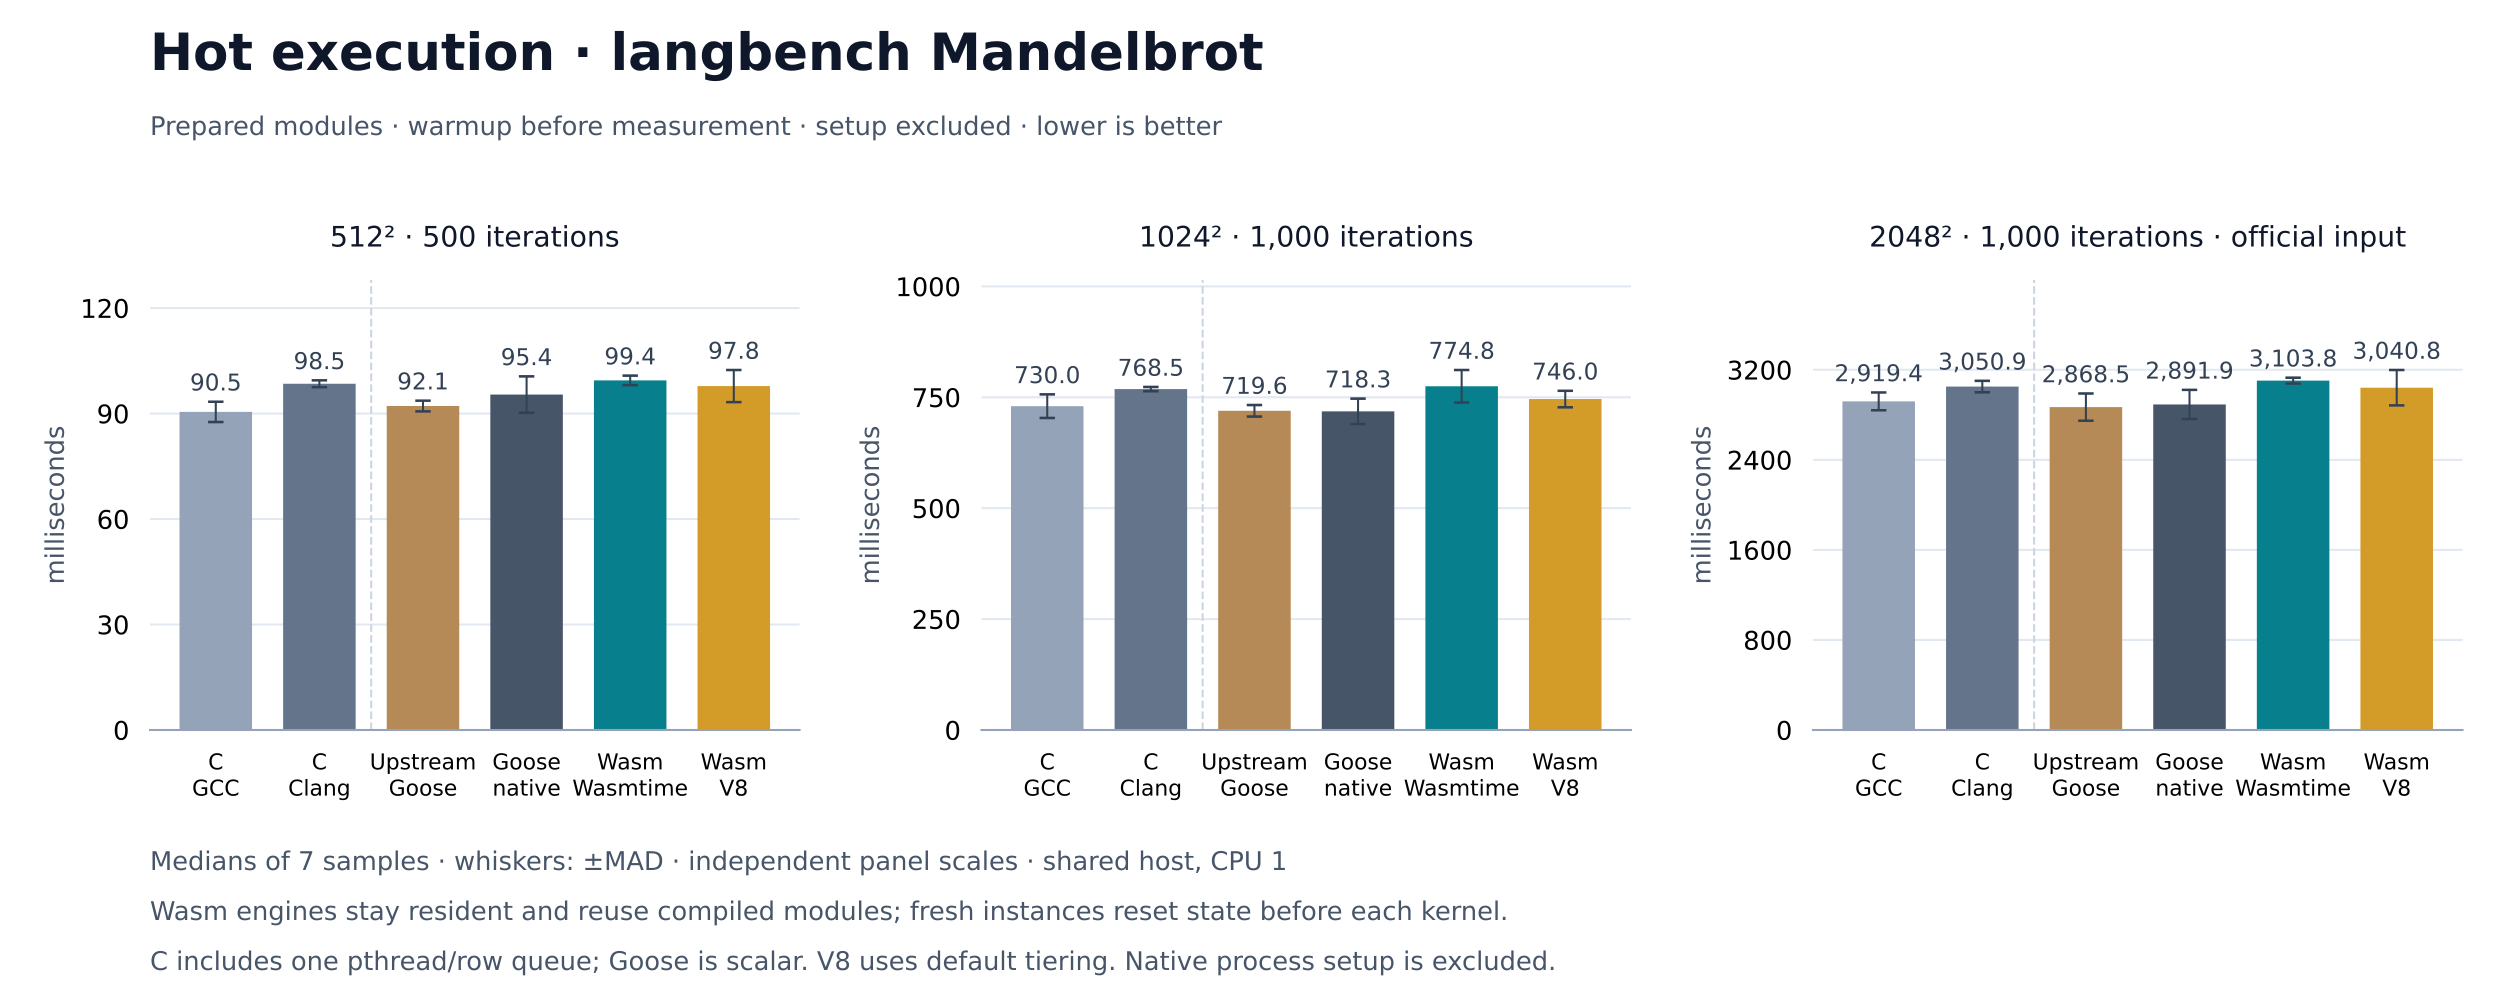
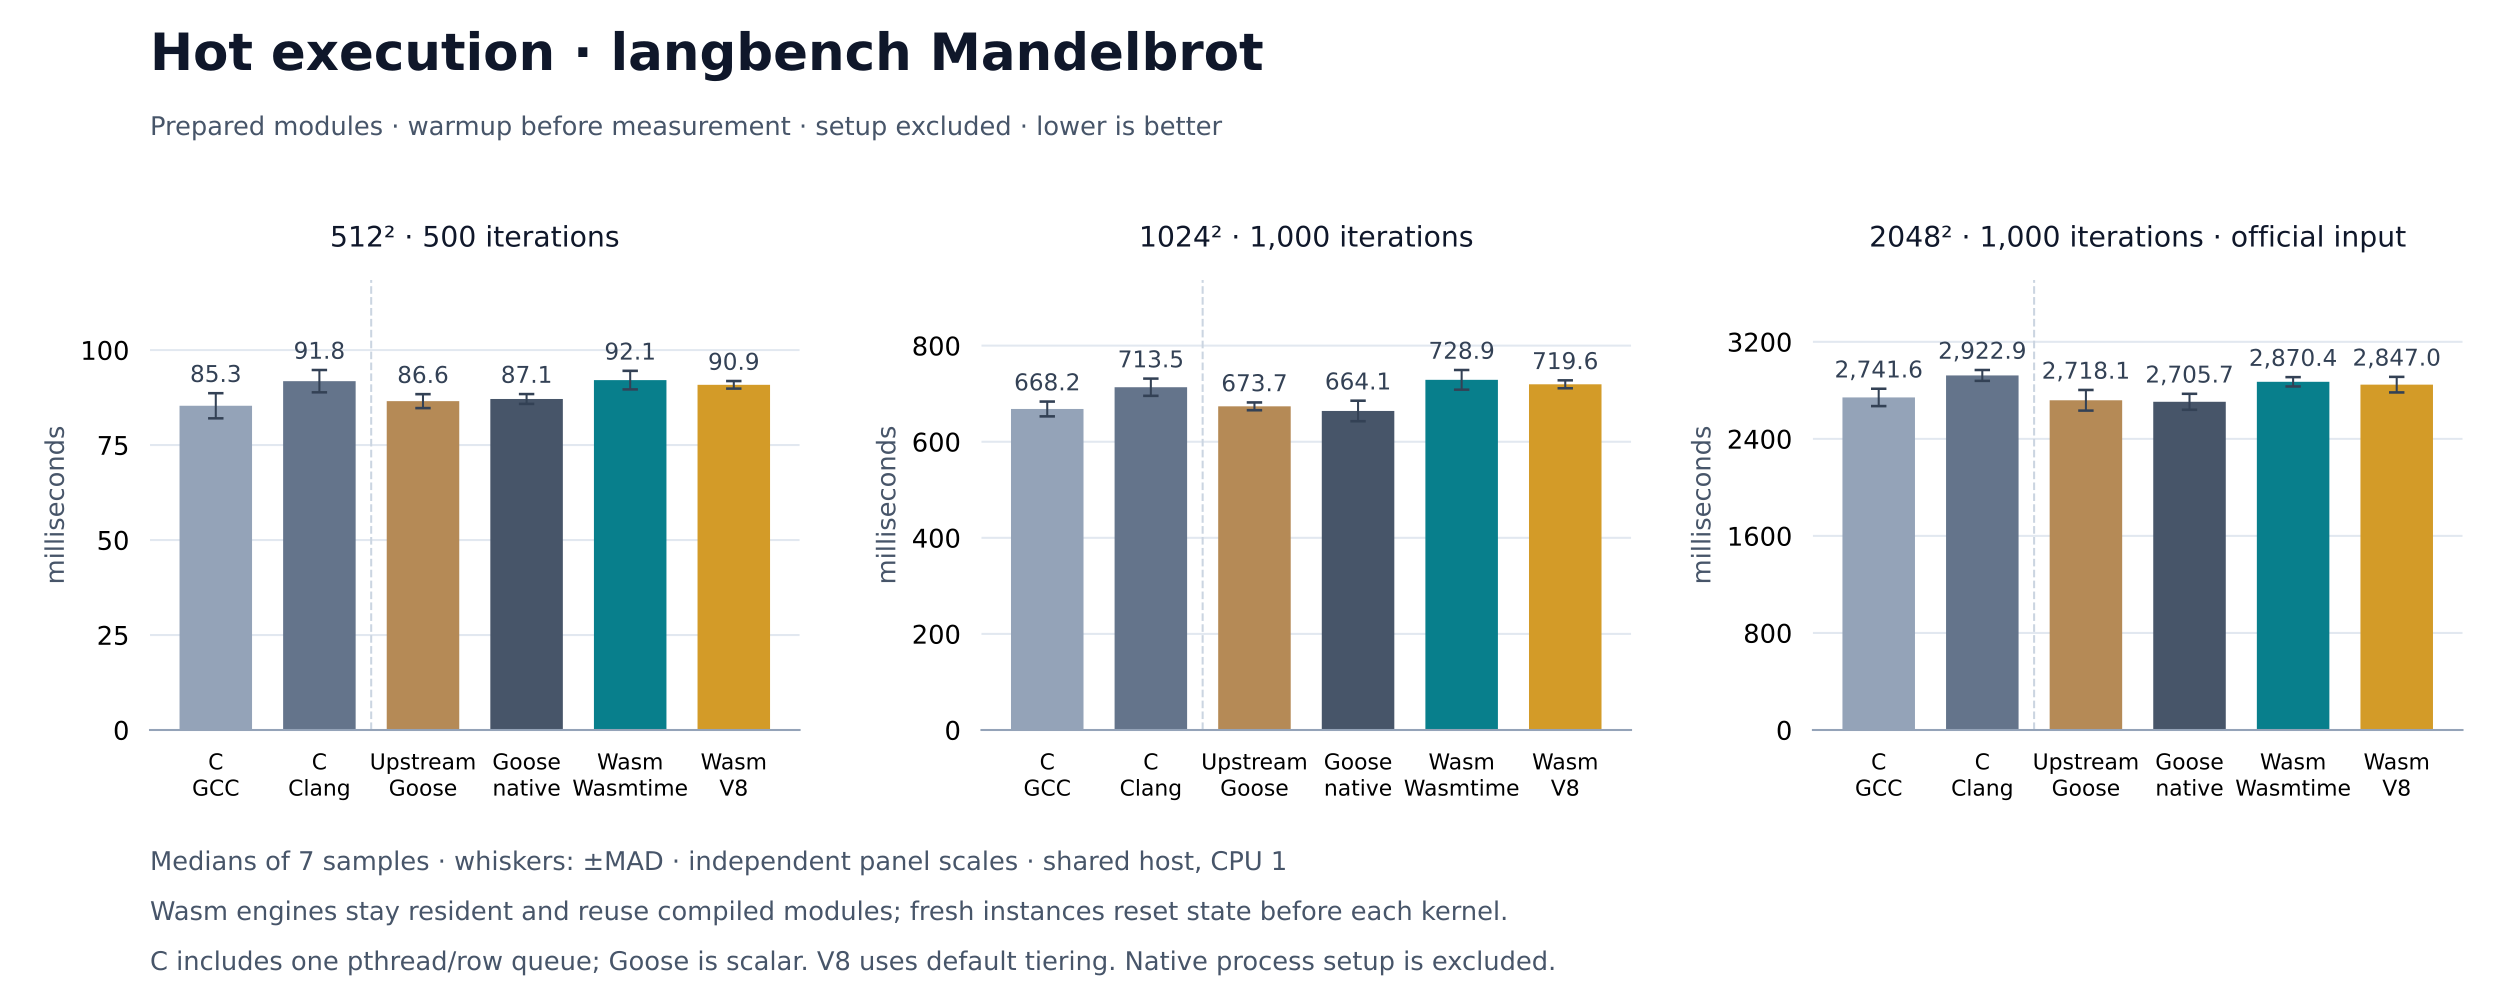
<svg xmlns="http://www.w3.org/2000/svg" xmlns:xlink="http://www.w3.org/1999/xlink" width="972pt" height="388.8pt" viewBox="0 0 972 388.8" version="1.1">
  <defs>
    <style type="text/css">*{stroke-linejoin: round; stroke-linecap: butt}</style>
  </defs>
  <g id="figure_1">
    <g id="patch_1">
      <path d="M 0 388.8 L 972 388.8 L 972 0 L 0 0 z " style="fill: #ffffff" />
    </g>
    <g id="axes_1">
      <g id="patch_2">
        <path d="M 58.32 283.824 L 310.876 283.824 L 310.876 108.864 L 58.32 108.864 z " style="fill: #ffffff" />
      </g>
      <g id="matplotlib.axis_1">
        <g id="xtick_1">
          <g id="line2d_1" />
          <g id="text_1">
            <text style="font-size: 8.5px; font-family: 'DejaVu Sans'" transform="translate(80.93016 299.1328)">C</text>
            <text style="font-size: 8.5px; font-family: 'DejaVu Sans'" transform="translate(74.66938 309.3345)">GCC</text>
          </g>
        </g>
        <g id="xtick_2">
          <g id="line2d_2" />
          <g id="text_2">
            <text style="font-size: 8.5px; font-family: 'DejaVu Sans'" transform="translate(121.2103 299.1328)">C</text>
            <text style="font-size: 8.5px; font-family: 'DejaVu Sans'" transform="translate(112.0336 309.3352)">Clang</text>
          </g>
        </g>
        <g id="xtick_3">
          <g id="line2d_3" />
          <g id="text_3">
            <text style="font-size: 8.5px; font-family: 'DejaVu Sans'" transform="translate(143.7566 299.1328)">Upstream</text>
            <text style="font-size: 8.5px; font-family: 'DejaVu Sans'" transform="translate(151.135 309.3345)">Goose</text>
          </g>
        </g>
        <g id="xtick_4">
          <g id="line2d_4" />
          <g id="text_4">
            <text style="font-size: 8.5px; font-family: 'DejaVu Sans'" transform="translate(191.4151 299.1328)">Goose</text>
            <text style="font-size: 8.5px; font-family: 'DejaVu Sans'" transform="translate(191.4629 309.3352)">native</text>
          </g>
        </g>
        <g id="xtick_5">
          <g id="line2d_5" />
          <g id="text_5">
            <text style="font-size: 8.5px; font-family: 'DejaVu Sans'" transform="translate(232.1294 299.1328)">Wasm</text>
            <text style="font-size: 8.5px; font-family: 'DejaVu Sans'" transform="translate(222.5278 309.3352)">Wasmtime</text>
          </g>
        </g>
        <g id="xtick_6">
          <g id="line2d_6" />
          <g id="text_6">
            <text style="font-size: 8.5px; font-family: 'DejaVu Sans'" transform="translate(272.4095 299.1328)">Wasm</text>
            <text style="font-size: 8.5px; font-family: 'DejaVu Sans'" transform="translate(279.687 309.3345)">V8</text>
          </g>
        </g>
      </g>
      <g id="matplotlib.axis_2">
        <g id="ytick_1">
          <g id="line2d_7">
            <path d="M 58.32 283.824 L 310.876 283.824 " clip-path="url(#p1867e7d874)" style="fill: none; stroke: #e2e8f0; stroke-width: 0.8; stroke-linecap: square" />
          </g>
          <g id="line2d_8" />
          <g id="text_7">
            <text style="font-size: 10px; font-family: 'DejaVu Sans'; text-anchor: end" x="50.32" y="287.623" transform="rotate(-0 50.32 287.6228)">0</text>
          </g>
        </g>
        <g id="ytick_2">
          <g id="line2d_9">
-             <path d="M 58.32 242.814 L 310.876 242.814 " clip-path="url(#p1867e7d874)" style="fill: none; stroke: #e2e8f0; stroke-width: 0.8; stroke-linecap: square" />
+             <path d="M 58.32 246.895 L 310.876 246.895 " clip-path="url(#p1867e7d874)" style="fill: none; stroke: #e2e8f0; stroke-width: 0.8; stroke-linecap: square" />
          </g>
          <g id="line2d_10" />
          <g id="text_8">
-             <text style="font-size: 10px; font-family: 'DejaVu Sans'; text-anchor: end" x="50.32" y="246.612" transform="rotate(-0 50.32 246.6124)">30</text>
+             <text style="font-size: 10px; font-family: 'DejaVu Sans'; text-anchor: end" x="50.32" y="250.693" transform="rotate(-0 50.32 250.6935)">25</text>
          </g>
        </g>
        <g id="ytick_3">
          <g id="line2d_11">
-             <path d="M 58.32 201.803 L 310.876 201.803 " clip-path="url(#p1867e7d874)" style="fill: none; stroke: #e2e8f0; stroke-width: 0.8; stroke-linecap: square" />
+             <path d="M 58.32 209.965 L 310.876 209.965 " clip-path="url(#p1867e7d874)" style="fill: none; stroke: #e2e8f0; stroke-width: 0.8; stroke-linecap: square" />
          </g>
          <g id="line2d_12" />
          <g id="text_9">
-             <text style="font-size: 10px; font-family: 'DejaVu Sans'; text-anchor: end" x="50.32" y="205.602" transform="rotate(-0 50.32 205.6019)">60</text>
+             <text style="font-size: 10px; font-family: 'DejaVu Sans'; text-anchor: end" x="50.32" y="213.764" transform="rotate(-0 50.32 213.7641)">50</text>
          </g>
        </g>
        <g id="ytick_4">
          <g id="line2d_13">
-             <path d="M 58.32 160.793 L 310.876 160.793 " clip-path="url(#p1867e7d874)" style="fill: none; stroke: #e2e8f0; stroke-width: 0.8; stroke-linecap: square" />
+             <path d="M 58.32 173.036 L 310.876 173.036 " clip-path="url(#p1867e7d874)" style="fill: none; stroke: #e2e8f0; stroke-width: 0.8; stroke-linecap: square" />
          </g>
          <g id="line2d_14" />
          <g id="text_10">
-             <text style="font-size: 10px; font-family: 'DejaVu Sans'; text-anchor: end" x="50.32" y="164.591" transform="rotate(-0 50.32 164.5915)">90</text>
+             <text style="font-size: 10px; font-family: 'DejaVu Sans'; text-anchor: end" x="50.32" y="176.835" transform="rotate(-0 50.32 176.8347)">75</text>
          </g>
        </g>
        <g id="ytick_5">
          <g id="line2d_15">
-             <path d="M 58.32 119.782 L 310.876 119.782 " clip-path="url(#p1867e7d874)" style="fill: none; stroke: #e2e8f0; stroke-width: 0.8; stroke-linecap: square" />
+             <path d="M 58.32 136.107 L 310.876 136.107 " clip-path="url(#p1867e7d874)" style="fill: none; stroke: #e2e8f0; stroke-width: 0.8; stroke-linecap: square" />
          </g>
          <g id="line2d_16" />
          <g id="text_11">
-             <text style="font-size: 10px; font-family: 'DejaVu Sans'; text-anchor: end" x="50.32" y="123.581" transform="rotate(-0 50.32 123.581)">120</text>
+             <text style="font-size: 10px; font-family: 'DejaVu Sans'; text-anchor: end" x="50.32" y="139.905" transform="rotate(-0 50.32 139.9054)">100</text>
          </g>
        </g>
        <g id="text_12">
          <text style="font-size: 10px; font-family: 'DejaVu Sans'; text-anchor: middle; fill: #475569" x="24.83" y="196.344" transform="rotate(-90 24.83016 196.344)">milliseconds</text>
        </g>
      </g>
      <g id="patch_3">
-         <path d="M 69.8 283.824 L 97.996 283.824 L 97.996 160.135 L 69.8 160.135 z " clip-path="url(#p1867e7d874)" style="fill: #94a3b8" />
+         <path d="M 69.8 283.824 L 97.996 283.824 L 97.996 157.76 L 69.8 157.76 z " clip-path="url(#p1867e7d874)" style="fill: #94a3b8" />
      </g>
      <g id="patch_4">
-         <path d="M 110.08 283.824 L 138.276 283.824 L 138.276 149.204 L 110.08 149.204 z " clip-path="url(#p1867e7d874)" style="fill: #64748b" />
+         <path d="M 110.08 283.824 L 138.276 283.824 L 138.276 148.198 L 110.08 148.198 z " clip-path="url(#p1867e7d874)" style="fill: #64748b" />
      </g>
      <g id="patch_5">
-         <path d="M 150.36 283.824 L 178.556 283.824 L 178.556 157.856 L 150.36 157.856 z " clip-path="url(#p1867e7d874)" style="fill: #b58a56" />
+         <path d="M 150.36 283.824 L 178.556 283.824 L 178.556 155.963 L 150.36 155.963 z " clip-path="url(#p1867e7d874)" style="fill: #b58a56" />
      </g>
      <g id="patch_6">
-         <path d="M 190.64 283.824 L 218.836 283.824 L 218.836 153.406 L 190.64 153.406 z " clip-path="url(#p1867e7d874)" style="fill: #475569" />
+         <path d="M 190.64 283.824 L 218.836 283.824 L 218.836 155.123 L 190.64 155.123 z " clip-path="url(#p1867e7d874)" style="fill: #475569" />
      </g>
      <g id="patch_7">
-         <path d="M 230.92 283.824 L 259.116 283.824 L 259.116 147.897 L 230.92 147.897 z " clip-path="url(#p1867e7d874)" style="fill: #087f8c" />
+         <path d="M 230.92 283.824 L 259.116 283.824 L 259.116 147.79 L 230.92 147.79 z " clip-path="url(#p1867e7d874)" style="fill: #087f8c" />
      </g>
      <g id="patch_8">
-         <path d="M 271.2 283.824 L 299.396 283.824 L 299.396 150.102 L 271.2 150.102 z " clip-path="url(#p1867e7d874)" style="fill: #d39b28" />
+         <path d="M 271.2 283.824 L 299.396 283.824 L 299.396 149.619 L 271.2 149.619 z " clip-path="url(#p1867e7d874)" style="fill: #d39b28" />
      </g>
      <g id="LineCollection_1">
-         <path d="M 83.898 164.079 L 83.898 156.191 " clip-path="url(#p1867e7d874)" style="fill: none; stroke: #334155; stroke-width: 0.8" />
-         <path d="M 124.178 150.538 L 124.178 147.871 " clip-path="url(#p1867e7d874)" style="fill: none; stroke: #334155; stroke-width: 0.8" />
-         <path d="M 164.458 159.933 L 164.458 155.779 " clip-path="url(#p1867e7d874)" style="fill: none; stroke: #334155; stroke-width: 0.8" />
-         <path d="M 204.738 160.483 L 204.738 146.329 " clip-path="url(#p1867e7d874)" style="fill: none; stroke: #334155; stroke-width: 0.8" />
-         <path d="M 245.018 149.742 L 245.018 146.052 " clip-path="url(#p1867e7d874)" style="fill: none; stroke: #334155; stroke-width: 0.8" />
-         <path d="M 285.298 156.347 L 285.298 143.856 " clip-path="url(#p1867e7d874)" style="fill: none; stroke: #334155; stroke-width: 0.8" />
+         <path d="M 83.898 162.648 L 83.898 152.872 " clip-path="url(#p1867e7d874)" style="fill: none; stroke: #334155; stroke-width: 0.8" />
+         <path d="M 124.178 152.539 L 124.178 143.856 " clip-path="url(#p1867e7d874)" style="fill: none; stroke: #334155; stroke-width: 0.8" />
+         <path d="M 164.458 158.67 L 164.458 153.255 " clip-path="url(#p1867e7d874)" style="fill: none; stroke: #334155; stroke-width: 0.8" />
+         <path d="M 204.738 157.034 L 204.738 153.211 " clip-path="url(#p1867e7d874)" style="fill: none; stroke: #334155; stroke-width: 0.8" />
+         <path d="M 245.018 151.396 L 245.018 144.184 " clip-path="url(#p1867e7d874)" style="fill: none; stroke: #334155; stroke-width: 0.8" />
+         <path d="M 285.298 151.088 L 285.298 148.15 " clip-path="url(#p1867e7d874)" style="fill: none; stroke: #334155; stroke-width: 0.8" />
      </g>
      <g id="line2d_17">
        <defs>
          <path id="m312f0f70a7" d="M 3 0 L -3 -0 " style="stroke: #334155" />
        </defs>
        <g clip-path="url(#p1867e7d874)">
-           <use xlink:href="#m312f0f70a7" x="83.898" y="164.079" style="fill: #1f77b4; stroke: #334155" />
-           <use xlink:href="#m312f0f70a7" x="124.178" y="150.538" style="fill: #1f77b4; stroke: #334155" />
-           <use xlink:href="#m312f0f70a7" x="164.458" y="159.933" style="fill: #1f77b4; stroke: #334155" />
-           <use xlink:href="#m312f0f70a7" x="204.738" y="160.483" style="fill: #1f77b4; stroke: #334155" />
-           <use xlink:href="#m312f0f70a7" x="245.018" y="149.742" style="fill: #1f77b4; stroke: #334155" />
-           <use xlink:href="#m312f0f70a7" x="285.298" y="156.347" style="fill: #1f77b4; stroke: #334155" />
+           <use xlink:href="#m312f0f70a7" x="83.898" y="162.648" style="fill: #1f77b4; stroke: #334155" />
+           <use xlink:href="#m312f0f70a7" x="124.178" y="152.539" style="fill: #1f77b4; stroke: #334155" />
+           <use xlink:href="#m312f0f70a7" x="164.458" y="158.67" style="fill: #1f77b4; stroke: #334155" />
+           <use xlink:href="#m312f0f70a7" x="204.738" y="157.034" style="fill: #1f77b4; stroke: #334155" />
+           <use xlink:href="#m312f0f70a7" x="245.018" y="151.396" style="fill: #1f77b4; stroke: #334155" />
+           <use xlink:href="#m312f0f70a7" x="285.298" y="151.088" style="fill: #1f77b4; stroke: #334155" />
        </g>
      </g>
      <g id="line2d_18">
        <g clip-path="url(#p1867e7d874)">
-           <use xlink:href="#m312f0f70a7" x="83.898" y="156.191" style="fill: #1f77b4; stroke: #334155" />
-           <use xlink:href="#m312f0f70a7" x="124.178" y="147.871" style="fill: #1f77b4; stroke: #334155" />
-           <use xlink:href="#m312f0f70a7" x="164.458" y="155.779" style="fill: #1f77b4; stroke: #334155" />
-           <use xlink:href="#m312f0f70a7" x="204.738" y="146.329" style="fill: #1f77b4; stroke: #334155" />
-           <use xlink:href="#m312f0f70a7" x="245.018" y="146.052" style="fill: #1f77b4; stroke: #334155" />
-           <use xlink:href="#m312f0f70a7" x="285.298" y="143.856" style="fill: #1f77b4; stroke: #334155" />
+           <use xlink:href="#m312f0f70a7" x="83.898" y="152.872" style="fill: #1f77b4; stroke: #334155" />
+           <use xlink:href="#m312f0f70a7" x="124.178" y="143.856" style="fill: #1f77b4; stroke: #334155" />
+           <use xlink:href="#m312f0f70a7" x="164.458" y="153.255" style="fill: #1f77b4; stroke: #334155" />
+           <use xlink:href="#m312f0f70a7" x="204.738" y="153.211" style="fill: #1f77b4; stroke: #334155" />
+           <use xlink:href="#m312f0f70a7" x="245.018" y="144.184" style="fill: #1f77b4; stroke: #334155" />
+           <use xlink:href="#m312f0f70a7" x="285.298" y="148.15" style="fill: #1f77b4; stroke: #334155" />
        </g>
      </g>
      <g id="line2d_19">
        <path d="M 144.318 283.824 L 144.318 108.864 " clip-path="url(#p1867e7d874)" style="fill: none; stroke-dasharray: 2.96,1.28; stroke-dashoffset: 0; stroke: #cbd5e1; stroke-width: 0.8" />
      </g>
      <g id="patch_9">
        <path d="M 58.32 283.824 L 310.876 283.824 " style="fill: none; stroke: #94a3b8; stroke-width: 0.8; stroke-linejoin: miter; stroke-linecap: square" />
      </g>
      <g id="text_13">
-         <text style="font-size: 9px; font-family: 'DejaVu Sans'; text-anchor: middle; fill: #334155" x="83.898" y="151.817" transform="rotate(-0 83.89786 151.8173)">90.5</text>
+         <text style="font-size: 9px; font-family: 'DejaVu Sans'; text-anchor: middle; fill: #334155" x="83.898" y="148.498" transform="rotate(-0 83.89786 148.4976)">85.3</text>
      </g>
      <g id="text_14">
-         <text style="font-size: 9px; font-family: 'DejaVu Sans'; text-anchor: middle; fill: #334155" x="124.178" y="143.497" transform="rotate(-0 124.178 143.497)">98.5</text>
+         <text style="font-size: 9px; font-family: 'DejaVu Sans'; text-anchor: middle; fill: #334155" x="124.178" y="139.482" transform="rotate(-0 124.178 139.482)">91.8</text>
      </g>
      <g id="text_15">
-         <text style="font-size: 9px; font-family: 'DejaVu Sans'; text-anchor: middle; fill: #334155" x="164.458" y="151.405" transform="rotate(-0 164.458 151.4046)">92.1</text>
+         <text style="font-size: 9px; font-family: 'DejaVu Sans'; text-anchor: middle; fill: #334155" x="164.458" y="148.881" transform="rotate(-0 164.458 148.881)">86.6</text>
      </g>
      <g id="text_16">
-         <text style="font-size: 9px; font-family: 'DejaVu Sans'; text-anchor: middle; fill: #334155" x="204.738" y="141.956" transform="rotate(-0 204.7381 141.9555)">95.4</text>
+         <text style="font-size: 9px; font-family: 'DejaVu Sans'; text-anchor: middle; fill: #334155" x="204.738" y="148.837" transform="rotate(-0 204.7381 148.8367)">87.1</text>
      </g>
      <g id="text_17">
-         <text style="font-size: 9px; font-family: 'DejaVu Sans'; text-anchor: middle; fill: #334155" x="245.018" y="141.678" transform="rotate(-0 245.0182 141.678)">99.4</text>
+         <text style="font-size: 9px; font-family: 'DejaVu Sans'; text-anchor: middle; fill: #334155" x="245.018" y="139.81" transform="rotate(-0 245.0182 139.8097)">92.1</text>
      </g>
      <g id="text_18">
-         <text style="font-size: 9px; font-family: 'DejaVu Sans'; text-anchor: middle; fill: #334155" x="285.298" y="139.482" transform="rotate(-0 285.2983 139.482)">97.8</text>
+         <text style="font-size: 9px; font-family: 'DejaVu Sans'; text-anchor: middle; fill: #334155" x="285.298" y="143.776" transform="rotate(-0 285.2983 143.7758)">90.9</text>
      </g>
      <g id="text_19">
        <text style="font-size: 11px; font-family: 'DejaVu Sans'; text-anchor: middle; fill: #0f172a" x="184.598" y="95.864" transform="rotate(-0 184.5981 95.864)">512² · 500 iterations</text>
      </g>
    </g>
    <g id="axes_2">
      <g id="patch_10">
        <path d="M 381.592 283.824 L 634.148 283.824 L 634.148 108.864 L 381.592 108.864 z " style="fill: #ffffff" />
      </g>
      <g id="matplotlib.axis_3">
        <g id="xtick_7">
          <g id="line2d_20" />
          <g id="text_20">
            <text style="font-size: 8.5px; font-family: 'DejaVu Sans'" transform="translate(404.2021 299.1328)">C</text>
            <text style="font-size: 8.5px; font-family: 'DejaVu Sans'" transform="translate(397.9413 309.3345)">GCC</text>
          </g>
        </g>
        <g id="xtick_8">
          <g id="line2d_21" />
          <g id="text_21">
            <text style="font-size: 8.5px; font-family: 'DejaVu Sans'" transform="translate(444.4822 299.1328)">C</text>
            <text style="font-size: 8.5px; font-family: 'DejaVu Sans'" transform="translate(435.3055 309.3352)">Clang</text>
          </g>
        </g>
        <g id="xtick_9">
          <g id="line2d_22" />
          <g id="text_22">
            <text style="font-size: 8.5px; font-family: 'DejaVu Sans'" transform="translate(467.0285 299.1328)">Upstream</text>
            <text style="font-size: 8.5px; font-family: 'DejaVu Sans'" transform="translate(474.4069 309.3345)">Goose</text>
          </g>
        </g>
        <g id="xtick_10">
          <g id="line2d_23" />
          <g id="text_23">
            <text style="font-size: 8.5px; font-family: 'DejaVu Sans'" transform="translate(514.687 299.1328)">Goose</text>
            <text style="font-size: 8.5px; font-family: 'DejaVu Sans'" transform="translate(514.7348 309.3352)">native</text>
          </g>
        </g>
        <g id="xtick_11">
          <g id="line2d_24" />
          <g id="text_24">
            <text style="font-size: 8.5px; font-family: 'DejaVu Sans'" transform="translate(555.4013 299.1328)">Wasm</text>
            <text style="font-size: 8.5px; font-family: 'DejaVu Sans'" transform="translate(545.7997 309.3352)">Wasmtime</text>
          </g>
        </g>
        <g id="xtick_12">
          <g id="line2d_25" />
          <g id="text_25">
            <text style="font-size: 8.5px; font-family: 'DejaVu Sans'" transform="translate(595.6814 299.1328)">Wasm</text>
            <text style="font-size: 8.5px; font-family: 'DejaVu Sans'" transform="translate(602.9589 309.3345)">V8</text>
          </g>
        </g>
      </g>
      <g id="matplotlib.axis_4">
        <g id="ytick_6">
          <g id="line2d_26">
            <path d="M 381.592 283.824 L 634.148 283.824 " clip-path="url(#pa1d23f0274)" style="fill: none; stroke: #e2e8f0; stroke-width: 0.8; stroke-linecap: square" />
          </g>
          <g id="line2d_27" />
          <g id="text_26">
            <text style="font-size: 10px; font-family: 'DejaVu Sans'; text-anchor: end" x="373.592" y="287.623" transform="rotate(-0 373.5919 287.6228)">0</text>
          </g>
        </g>
        <g id="ytick_7">
          <g id="line2d_28">
-             <path d="M 381.592 240.704 L 634.148 240.704 " clip-path="url(#pa1d23f0274)" style="fill: none; stroke: #e2e8f0; stroke-width: 0.8; stroke-linecap: square" />
+             <path d="M 381.592 246.466 L 634.148 246.466 " clip-path="url(#pa1d23f0274)" style="fill: none; stroke: #e2e8f0; stroke-width: 0.8; stroke-linecap: square" />
          </g>
          <g id="line2d_29" />
          <g id="text_27">
-             <text style="font-size: 10px; font-family: 'DejaVu Sans'; text-anchor: end" x="373.592" y="244.502" transform="rotate(-0 373.5919 244.5024)">250</text>
+             <text style="font-size: 10px; font-family: 'DejaVu Sans'; text-anchor: end" x="373.592" y="250.265" transform="rotate(-0 373.5919 250.2645)">200</text>
          </g>
        </g>
        <g id="ytick_8">
          <g id="line2d_30">
-             <path d="M 381.592 197.583 L 634.148 197.583 " clip-path="url(#pa1d23f0274)" style="fill: none; stroke: #e2e8f0; stroke-width: 0.8; stroke-linecap: square" />
+             <path d="M 381.592 209.107 L 634.148 209.107 " clip-path="url(#pa1d23f0274)" style="fill: none; stroke: #e2e8f0; stroke-width: 0.8; stroke-linecap: square" />
          </g>
          <g id="line2d_31" />
          <g id="text_28">
-             <text style="font-size: 10px; font-family: 'DejaVu Sans'; text-anchor: end" x="373.592" y="201.382" transform="rotate(-0 373.5919 201.3821)">500</text>
+             <text style="font-size: 10px; font-family: 'DejaVu Sans'; text-anchor: end" x="373.592" y="212.906" transform="rotate(-0 373.5919 212.9063)">400</text>
          </g>
        </g>
        <g id="ytick_9">
          <g id="line2d_32">
-             <path d="M 381.592 154.463 L 634.148 154.463 " clip-path="url(#pa1d23f0274)" style="fill: none; stroke: #e2e8f0; stroke-width: 0.8; stroke-linecap: square" />
+             <path d="M 381.592 171.749 L 634.148 171.749 " clip-path="url(#pa1d23f0274)" style="fill: none; stroke: #e2e8f0; stroke-width: 0.8; stroke-linecap: square" />
          </g>
          <g id="line2d_33" />
          <g id="text_29">
-             <text style="font-size: 10px; font-family: 'DejaVu Sans'; text-anchor: end" x="373.592" y="158.262" transform="rotate(-0 373.5919 158.2617)">750</text>
+             <text style="font-size: 10px; font-family: 'DejaVu Sans'; text-anchor: end" x="373.592" y="175.548" transform="rotate(-0 373.5919 175.548)">600</text>
          </g>
        </g>
        <g id="ytick_10">
          <g id="line2d_34">
-             <path d="M 381.592 111.342 L 634.148 111.342 " clip-path="url(#pa1d23f0274)" style="fill: none; stroke: #e2e8f0; stroke-width: 0.8; stroke-linecap: square" />
+             <path d="M 381.592 134.391 L 634.148 134.391 " clip-path="url(#pa1d23f0274)" style="fill: none; stroke: #e2e8f0; stroke-width: 0.8; stroke-linecap: square" />
          </g>
          <g id="line2d_35" />
          <g id="text_30">
-             <text style="font-size: 10px; font-family: 'DejaVu Sans'; text-anchor: end" x="373.592" y="115.141" transform="rotate(-0 373.5919 115.1413)">1000</text>
+             <text style="font-size: 10px; font-family: 'DejaVu Sans'; text-anchor: end" x="373.592" y="138.19" transform="rotate(-0 373.5919 138.1897)">800</text>
          </g>
        </g>
        <g id="text_31">
-           <text style="font-size: 10px; font-family: 'DejaVu Sans'; text-anchor: middle; fill: #475569" x="341.74" y="196.344" transform="rotate(-90 341.7396 196.344)">milliseconds</text>
+           <text style="font-size: 10px; font-family: 'DejaVu Sans'; text-anchor: middle; fill: #475569" x="348.102" y="196.344" transform="rotate(-90 348.1021 196.344)">milliseconds</text>
        </g>
      </g>
      <g id="patch_11">
-         <path d="M 393.072 283.824 L 421.268 283.824 L 421.268 157.919 L 393.072 157.919 z " clip-path="url(#pa1d23f0274)" style="fill: #94a3b8" />
+         <path d="M 393.072 283.824 L 421.268 283.824 L 421.268 159.006 L 393.072 159.006 z " clip-path="url(#pa1d23f0274)" style="fill: #94a3b8" />
      </g>
      <g id="patch_12">
-         <path d="M 433.352 283.824 L 461.548 283.824 L 461.548 151.278 L 433.352 151.278 z " clip-path="url(#pa1d23f0274)" style="fill: #64748b" />
+         <path d="M 433.352 283.824 L 461.548 283.824 L 461.548 150.553 L 433.352 150.553 z " clip-path="url(#pa1d23f0274)" style="fill: #64748b" />
      </g>
      <g id="patch_13">
-         <path d="M 473.632 283.824 L 501.828 283.824 L 501.828 159.715 L 473.632 159.715 z " clip-path="url(#pa1d23f0274)" style="fill: #b58a56" />
+         <path d="M 473.632 283.824 L 501.828 283.824 L 501.828 157.981 L 473.632 157.981 z " clip-path="url(#pa1d23f0274)" style="fill: #b58a56" />
      </g>
      <g id="patch_14">
-         <path d="M 513.912 283.824 L 542.108 283.824 L 542.108 159.937 L 513.912 159.937 z " clip-path="url(#pa1d23f0274)" style="fill: #475569" />
+         <path d="M 513.912 283.824 L 542.108 283.824 L 542.108 159.78 L 513.912 159.78 z " clip-path="url(#pa1d23f0274)" style="fill: #475569" />
      </g>
      <g id="patch_15">
-         <path d="M 554.192 283.824 L 582.388 283.824 L 582.388 150.183 L 554.192 150.183 z " clip-path="url(#pa1d23f0274)" style="fill: #087f8c" />
+         <path d="M 554.192 283.824 L 582.388 283.824 L 582.388 147.679 L 554.192 147.679 z " clip-path="url(#pa1d23f0274)" style="fill: #087f8c" />
      </g>
      <g id="patch_16">
-         <path d="M 594.472 283.824 L 622.668 283.824 L 622.668 155.151 L 594.472 155.151 z " clip-path="url(#pa1d23f0274)" style="fill: #d39b28" />
+         <path d="M 594.472 283.824 L 622.668 283.824 L 622.668 149.415 L 594.472 149.415 z " clip-path="url(#pa1d23f0274)" style="fill: #d39b28" />
      </g>
      <g id="LineCollection_2">
-         <path d="M 407.17 162.51 L 407.17 153.328 " clip-path="url(#pa1d23f0274)" style="fill: none; stroke: #334155; stroke-width: 0.8" />
-         <path d="M 447.45 152.104 L 447.45 150.452 " clip-path="url(#pa1d23f0274)" style="fill: none; stroke: #334155; stroke-width: 0.8" />
-         <path d="M 487.73 161.957 L 487.73 157.473 " clip-path="url(#pa1d23f0274)" style="fill: none; stroke: #334155; stroke-width: 0.8" />
-         <path d="M 528.01 164.879 L 528.01 154.994 " clip-path="url(#pa1d23f0274)" style="fill: none; stroke: #334155; stroke-width: 0.8" />
-         <path d="M 568.29 156.51 L 568.29 143.856 " clip-path="url(#pa1d23f0274)" style="fill: none; stroke: #334155; stroke-width: 0.8" />
-         <path d="M 608.57 158.365 L 608.57 151.937 " clip-path="url(#pa1d23f0274)" style="fill: none; stroke: #334155; stroke-width: 0.8" />
+         <path d="M 407.17 161.885 L 407.17 156.127 " clip-path="url(#pa1d23f0274)" style="fill: none; stroke: #334155; stroke-width: 0.8" />
+         <path d="M 447.45 153.905 L 447.45 147.2 " clip-path="url(#pa1d23f0274)" style="fill: none; stroke: #334155; stroke-width: 0.8" />
+         <path d="M 487.73 159.501 L 487.73 156.461 " clip-path="url(#pa1d23f0274)" style="fill: none; stroke: #334155; stroke-width: 0.8" />
+         <path d="M 528.01 163.772 L 528.01 155.787 " clip-path="url(#pa1d23f0274)" style="fill: none; stroke: #334155; stroke-width: 0.8" />
+         <path d="M 568.29 151.502 L 568.29 143.856 " clip-path="url(#pa1d23f0274)" style="fill: none; stroke: #334155; stroke-width: 0.8" />
+         <path d="M 608.57 150.957 L 608.57 147.873 " clip-path="url(#pa1d23f0274)" style="fill: none; stroke: #334155; stroke-width: 0.8" />
      </g>
      <g id="line2d_36">
        <g clip-path="url(#pa1d23f0274)">
-           <use xlink:href="#m312f0f70a7" x="407.17" y="162.51" style="fill: #1f77b4; stroke: #334155" />
-           <use xlink:href="#m312f0f70a7" x="447.45" y="152.104" style="fill: #1f77b4; stroke: #334155" />
-           <use xlink:href="#m312f0f70a7" x="487.73" y="161.957" style="fill: #1f77b4; stroke: #334155" />
-           <use xlink:href="#m312f0f70a7" x="528.01" y="164.879" style="fill: #1f77b4; stroke: #334155" />
-           <use xlink:href="#m312f0f70a7" x="568.29" y="156.51" style="fill: #1f77b4; stroke: #334155" />
-           <use xlink:href="#m312f0f70a7" x="608.57" y="158.365" style="fill: #1f77b4; stroke: #334155" />
+           <use xlink:href="#m312f0f70a7" x="407.17" y="161.885" style="fill: #1f77b4; stroke: #334155" />
+           <use xlink:href="#m312f0f70a7" x="447.45" y="153.905" style="fill: #1f77b4; stroke: #334155" />
+           <use xlink:href="#m312f0f70a7" x="487.73" y="159.501" style="fill: #1f77b4; stroke: #334155" />
+           <use xlink:href="#m312f0f70a7" x="528.01" y="163.772" style="fill: #1f77b4; stroke: #334155" />
+           <use xlink:href="#m312f0f70a7" x="568.29" y="151.502" style="fill: #1f77b4; stroke: #334155" />
+           <use xlink:href="#m312f0f70a7" x="608.57" y="150.957" style="fill: #1f77b4; stroke: #334155" />
        </g>
      </g>
      <g id="line2d_37">
        <g clip-path="url(#pa1d23f0274)">
-           <use xlink:href="#m312f0f70a7" x="407.17" y="153.328" style="fill: #1f77b4; stroke: #334155" />
-           <use xlink:href="#m312f0f70a7" x="447.45" y="150.452" style="fill: #1f77b4; stroke: #334155" />
-           <use xlink:href="#m312f0f70a7" x="487.73" y="157.473" style="fill: #1f77b4; stroke: #334155" />
-           <use xlink:href="#m312f0f70a7" x="528.01" y="154.994" style="fill: #1f77b4; stroke: #334155" />
+           <use xlink:href="#m312f0f70a7" x="407.17" y="156.127" style="fill: #1f77b4; stroke: #334155" />
+           <use xlink:href="#m312f0f70a7" x="447.45" y="147.2" style="fill: #1f77b4; stroke: #334155" />
+           <use xlink:href="#m312f0f70a7" x="487.73" y="156.461" style="fill: #1f77b4; stroke: #334155" />
+           <use xlink:href="#m312f0f70a7" x="528.01" y="155.787" style="fill: #1f77b4; stroke: #334155" />
          <use xlink:href="#m312f0f70a7" x="568.29" y="143.856" style="fill: #1f77b4; stroke: #334155" />
-           <use xlink:href="#m312f0f70a7" x="608.57" y="151.937" style="fill: #1f77b4; stroke: #334155" />
+           <use xlink:href="#m312f0f70a7" x="608.57" y="147.873" style="fill: #1f77b4; stroke: #334155" />
        </g>
      </g>
      <g id="line2d_38">
        <path d="M 467.59 283.824 L 467.59 108.864 " clip-path="url(#pa1d23f0274)" style="fill: none; stroke-dasharray: 2.96,1.28; stroke-dashoffset: 0; stroke: #cbd5e1; stroke-width: 0.8" />
      </g>
      <g id="patch_17">
        <path d="M 381.592 283.824 L 634.148 283.824 " style="fill: none; stroke: #94a3b8; stroke-width: 0.8; stroke-linejoin: miter; stroke-linecap: square" />
      </g>
      <g id="text_32">
-         <text style="font-size: 9px; font-family: 'DejaVu Sans'; text-anchor: middle; fill: #334155" x="407.17" y="148.954" transform="rotate(-0 407.1698 148.9545)">730.0</text>
+         <text style="font-size: 9px; font-family: 'DejaVu Sans'; text-anchor: middle; fill: #334155" x="407.17" y="151.753" transform="rotate(-0 407.1698 151.7535)">668.2</text>
      </g>
      <g id="text_33">
-         <text style="font-size: 9px; font-family: 'DejaVu Sans'; text-anchor: middle; fill: #334155" x="447.45" y="146.078" transform="rotate(-0 447.4499 146.0779)">768.5</text>
+         <text style="font-size: 9px; font-family: 'DejaVu Sans'; text-anchor: middle; fill: #334155" x="447.45" y="142.826" transform="rotate(-0 447.4499 142.826)">713.5</text>
      </g>
      <g id="text_34">
-         <text style="font-size: 9px; font-family: 'DejaVu Sans'; text-anchor: middle; fill: #334155" x="487.73" y="153.099" transform="rotate(-0 487.73 153.0986)">719.6</text>
+         <text style="font-size: 9px; font-family: 'DejaVu Sans'; text-anchor: middle; fill: #334155" x="487.73" y="152.087" transform="rotate(-0 487.73 152.0867)">673.7</text>
      </g>
      <g id="text_35">
-         <text style="font-size: 9px; font-family: 'DejaVu Sans'; text-anchor: middle; fill: #334155" x="528.01" y="150.62" transform="rotate(-0 528.01 150.62)">718.3</text>
+         <text style="font-size: 9px; font-family: 'DejaVu Sans'; text-anchor: middle; fill: #334155" x="528.01" y="151.413" transform="rotate(-0 528.01 151.4132)">664.1</text>
      </g>
      <g id="text_36">
-         <text style="font-size: 9px; font-family: 'DejaVu Sans'; text-anchor: middle; fill: #334155" x="568.29" y="139.482" transform="rotate(-0 568.2901 139.482)">774.8</text>
+         <text style="font-size: 9px; font-family: 'DejaVu Sans'; text-anchor: middle; fill: #334155" x="568.29" y="139.482" transform="rotate(-0 568.2901 139.482)">728.9</text>
      </g>
      <g id="text_37">
-         <text style="font-size: 9px; font-family: 'DejaVu Sans'; text-anchor: middle; fill: #334155" x="608.57" y="147.563" transform="rotate(-0 608.5702 147.5634)">746.0</text>
+         <text style="font-size: 9px; font-family: 'DejaVu Sans'; text-anchor: middle; fill: #334155" x="608.57" y="143.499" transform="rotate(-0 608.5702 143.4987)">719.6</text>
      </g>
      <g id="text_38">
        <text style="font-size: 11px; font-family: 'DejaVu Sans'; text-anchor: middle; fill: #0f172a" x="507.87" y="95.864" transform="rotate(-0 507.87 95.864)">1024² · 1,000 iterations</text>
      </g>
    </g>
    <g id="axes_3">
      <g id="patch_18">
        <path d="M 704.864 283.824 L 957.42 283.824 L 957.42 108.864 L 704.864 108.864 z " style="fill: #ffffff" />
      </g>
      <g id="matplotlib.axis_5">
        <g id="xtick_13">
          <g id="line2d_39" />
          <g id="text_39">
            <text style="font-size: 8.5px; font-family: 'DejaVu Sans'" transform="translate(727.474 299.1328)">C</text>
            <text style="font-size: 8.5px; font-family: 'DejaVu Sans'" transform="translate(721.2132 309.3345)">GCC</text>
          </g>
        </g>
        <g id="xtick_14">
          <g id="line2d_40" />
          <g id="text_40">
            <text style="font-size: 8.5px; font-family: 'DejaVu Sans'" transform="translate(767.7541 299.1328)">C</text>
            <text style="font-size: 8.5px; font-family: 'DejaVu Sans'" transform="translate(758.5774 309.3352)">Clang</text>
          </g>
        </g>
        <g id="xtick_15">
          <g id="line2d_41" />
          <g id="text_41">
            <text style="font-size: 8.5px; font-family: 'DejaVu Sans'" transform="translate(790.3004 299.1328)">Upstream</text>
            <text style="font-size: 8.5px; font-family: 'DejaVu Sans'" transform="translate(797.6788 309.3345)">Goose</text>
          </g>
        </g>
        <g id="xtick_16">
          <g id="line2d_42" />
          <g id="text_42">
            <text style="font-size: 8.5px; font-family: 'DejaVu Sans'" transform="translate(837.9589 299.1328)">Goose</text>
            <text style="font-size: 8.5px; font-family: 'DejaVu Sans'" transform="translate(838.0067 309.3352)">native</text>
          </g>
        </g>
        <g id="xtick_17">
          <g id="line2d_43" />
          <g id="text_43">
            <text style="font-size: 8.5px; font-family: 'DejaVu Sans'" transform="translate(878.6733 299.1328)">Wasm</text>
            <text style="font-size: 8.5px; font-family: 'DejaVu Sans'" transform="translate(869.0716 309.3352)">Wasmtime</text>
          </g>
        </g>
        <g id="xtick_18">
          <g id="line2d_44" />
          <g id="text_44">
            <text style="font-size: 8.5px; font-family: 'DejaVu Sans'" transform="translate(918.9534 299.1328)">Wasm</text>
            <text style="font-size: 8.5px; font-family: 'DejaVu Sans'" transform="translate(926.2308 309.3345)">V8</text>
          </g>
        </g>
      </g>
      <g id="matplotlib.axis_6">
        <g id="ytick_11">
          <g id="line2d_45">
            <path d="M 704.864 283.824 L 957.42 283.824 " clip-path="url(#p89d5f736ee)" style="fill: none; stroke: #e2e8f0; stroke-width: 0.8; stroke-linecap: square" />
          </g>
          <g id="line2d_46" />
          <g id="text_45">
            <text style="font-size: 10px; font-family: 'DejaVu Sans'; text-anchor: end" x="696.864" y="287.623" transform="rotate(-0 696.8638 287.6228)">0</text>
          </g>
        </g>
        <g id="ytick_12">
          <g id="line2d_47">
-             <path d="M 704.864 248.811 L 957.42 248.811 " clip-path="url(#p89d5f736ee)" style="fill: none; stroke: #e2e8f0; stroke-width: 0.8; stroke-linecap: square" />
+             <path d="M 704.864 246.093 L 957.42 246.093 " clip-path="url(#p89d5f736ee)" style="fill: none; stroke: #e2e8f0; stroke-width: 0.8; stroke-linecap: square" />
          </g>
          <g id="line2d_48" />
          <g id="text_46">
-             <text style="font-size: 10px; font-family: 'DejaVu Sans'; text-anchor: end" x="696.864" y="252.61" transform="rotate(-0 696.8638 252.6101)">800</text>
+             <text style="font-size: 10px; font-family: 'DejaVu Sans'; text-anchor: end" x="696.864" y="249.892" transform="rotate(-0 696.8638 249.8916)">800</text>
          </g>
        </g>
        <g id="ytick_13">
          <g id="line2d_49">
-             <path d="M 704.864 213.799 L 957.42 213.799 " clip-path="url(#p89d5f736ee)" style="fill: none; stroke: #e2e8f0; stroke-width: 0.8; stroke-linecap: square" />
+             <path d="M 704.864 208.362 L 957.42 208.362 " clip-path="url(#p89d5f736ee)" style="fill: none; stroke: #e2e8f0; stroke-width: 0.8; stroke-linecap: square" />
          </g>
          <g id="line2d_50" />
          <g id="text_47">
-             <text style="font-size: 10px; font-family: 'DejaVu Sans'; text-anchor: end" x="696.864" y="217.597" transform="rotate(-0 696.8638 217.5974)">1600</text>
+             <text style="font-size: 10px; font-family: 'DejaVu Sans'; text-anchor: end" x="696.864" y="212.16" transform="rotate(-0 696.8638 212.1603)">1600</text>
          </g>
        </g>
        <g id="ytick_14">
          <g id="line2d_51">
-             <path d="M 704.864 178.786 L 957.42 178.786 " clip-path="url(#p89d5f736ee)" style="fill: none; stroke: #e2e8f0; stroke-width: 0.8; stroke-linecap: square" />
+             <path d="M 704.864 170.63 L 957.42 170.63 " clip-path="url(#p89d5f736ee)" style="fill: none; stroke: #e2e8f0; stroke-width: 0.8; stroke-linecap: square" />
          </g>
          <g id="line2d_52" />
          <g id="text_48">
-             <text style="font-size: 10px; font-family: 'DejaVu Sans'; text-anchor: end" x="696.864" y="182.585" transform="rotate(-0 696.8638 182.5846)">2400</text>
+             <text style="font-size: 10px; font-family: 'DejaVu Sans'; text-anchor: end" x="696.864" y="174.429" transform="rotate(-0 696.8638 174.4291)">2400</text>
          </g>
        </g>
        <g id="ytick_15">
          <g id="line2d_53">
-             <path d="M 704.864 143.773 L 957.42 143.773 " clip-path="url(#p89d5f736ee)" style="fill: none; stroke: #e2e8f0; stroke-width: 0.8; stroke-linecap: square" />
+             <path d="M 704.864 132.899 L 957.42 132.899 " clip-path="url(#p89d5f736ee)" style="fill: none; stroke: #e2e8f0; stroke-width: 0.8; stroke-linecap: square" />
          </g>
          <g id="line2d_54" />
          <g id="text_49">
-             <text style="font-size: 10px; font-family: 'DejaVu Sans'; text-anchor: end" x="696.864" y="147.572" transform="rotate(-0 696.8638 147.5719)">3200</text>
+             <text style="font-size: 10px; font-family: 'DejaVu Sans'; text-anchor: end" x="696.864" y="136.698" transform="rotate(-0 696.8638 136.6979)">3200</text>
          </g>
        </g>
        <g id="text_50">
          <text style="font-size: 10px; font-family: 'DejaVu Sans'; text-anchor: middle; fill: #475569" x="665.011" y="196.344" transform="rotate(-90 665.0115 196.344)">milliseconds</text>
        </g>
      </g>
      <g id="patch_19">
-         <path d="M 716.344 283.824 L 744.54 283.824 L 744.54 156.054 L 716.344 156.054 z " clip-path="url(#p89d5f736ee)" style="fill: #94a3b8" />
+         <path d="M 716.344 283.824 L 744.54 283.824 L 744.54 154.519 L 716.344 154.519 z " clip-path="url(#p89d5f736ee)" style="fill: #94a3b8" />
      </g>
      <g id="patch_20">
-         <path d="M 756.624 283.824 L 784.82 283.824 L 784.82 150.298 L 756.624 150.298 z " clip-path="url(#p89d5f736ee)" style="fill: #64748b" />
+         <path d="M 756.624 283.824 L 784.82 283.824 L 784.82 145.968 L 756.624 145.968 z " clip-path="url(#p89d5f736ee)" style="fill: #64748b" />
      </g>
      <g id="patch_21">
-         <path d="M 796.904 283.824 L 825.1 283.824 L 825.1 158.283 L 796.904 158.283 z " clip-path="url(#p89d5f736ee)" style="fill: #b58a56" />
+         <path d="M 796.904 283.824 L 825.1 283.824 L 825.1 155.627 L 796.904 155.627 z " clip-path="url(#p89d5f736ee)" style="fill: #b58a56" />
      </g>
      <g id="patch_22">
-         <path d="M 837.184 283.824 L 865.38 283.824 L 865.38 157.255 L 837.184 157.255 z " clip-path="url(#p89d5f736ee)" style="fill: #475569" />
+         <path d="M 837.184 283.824 L 865.38 283.824 L 865.38 156.213 L 837.184 156.213 z " clip-path="url(#p89d5f736ee)" style="fill: #475569" />
      </g>
      <g id="patch_23">
-         <path d="M 877.464 283.824 L 905.66 283.824 L 905.66 147.985 L 877.464 147.985 z " clip-path="url(#p89d5f736ee)" style="fill: #087f8c" />
+         <path d="M 877.464 283.824 L 905.66 283.824 L 905.66 148.444 L 877.464 148.444 z " clip-path="url(#p89d5f736ee)" style="fill: #087f8c" />
      </g>
      <g id="patch_24">
-         <path d="M 917.744 283.824 L 945.94 283.824 L 945.94 150.74 L 917.744 150.74 z " clip-path="url(#p89d5f736ee)" style="fill: #d39b28" />
+         <path d="M 917.744 283.824 L 945.94 283.824 L 945.94 149.55 L 917.744 149.55 z " clip-path="url(#p89d5f736ee)" style="fill: #d39b28" />
      </g>
      <g id="LineCollection_3">
-         <path d="M 730.442 159.514 L 730.442 152.595 " clip-path="url(#p89d5f736ee)" style="fill: none; stroke: #334155; stroke-width: 0.8" />
-         <path d="M 770.722 152.525 L 770.722 148.071 " clip-path="url(#p89d5f736ee)" style="fill: none; stroke: #334155; stroke-width: 0.8" />
-         <path d="M 811.002 163.577 L 811.002 152.989 " clip-path="url(#p89d5f736ee)" style="fill: none; stroke: #334155; stroke-width: 0.8" />
-         <path d="M 851.282 162.928 L 851.282 151.583 " clip-path="url(#p89d5f736ee)" style="fill: none; stroke: #334155; stroke-width: 0.8" />
-         <path d="M 891.562 149.12 L 891.562 146.851 " clip-path="url(#p89d5f736ee)" style="fill: none; stroke: #334155; stroke-width: 0.8" />
-         <path d="M 931.842 157.625 L 931.842 143.856 " clip-path="url(#p89d5f736ee)" style="fill: none; stroke: #334155; stroke-width: 0.8" />
+         <path d="M 730.442 157.897 L 730.442 151.14 " clip-path="url(#p89d5f736ee)" style="fill: none; stroke: #334155; stroke-width: 0.8" />
+         <path d="M 770.722 148.079 L 770.722 143.856 " clip-path="url(#p89d5f736ee)" style="fill: none; stroke: #334155; stroke-width: 0.8" />
+         <path d="M 811.002 159.64 L 811.002 151.613 " clip-path="url(#p89d5f736ee)" style="fill: none; stroke: #334155; stroke-width: 0.8" />
+         <path d="M 851.282 159.317 L 851.282 153.11 " clip-path="url(#p89d5f736ee)" style="fill: none; stroke: #334155; stroke-width: 0.8" />
+         <path d="M 891.562 150.254 L 891.562 146.634 " clip-path="url(#p89d5f736ee)" style="fill: none; stroke: #334155; stroke-width: 0.8" />
+         <path d="M 931.842 152.573 L 931.842 146.527 " clip-path="url(#p89d5f736ee)" style="fill: none; stroke: #334155; stroke-width: 0.8" />
      </g>
      <g id="line2d_55">
        <g clip-path="url(#p89d5f736ee)">
-           <use xlink:href="#m312f0f70a7" x="730.442" y="159.514" style="fill: #1f77b4; stroke: #334155" />
-           <use xlink:href="#m312f0f70a7" x="770.722" y="152.525" style="fill: #1f77b4; stroke: #334155" />
-           <use xlink:href="#m312f0f70a7" x="811.002" y="163.577" style="fill: #1f77b4; stroke: #334155" />
-           <use xlink:href="#m312f0f70a7" x="851.282" y="162.928" style="fill: #1f77b4; stroke: #334155" />
-           <use xlink:href="#m312f0f70a7" x="891.562" y="149.12" style="fill: #1f77b4; stroke: #334155" />
-           <use xlink:href="#m312f0f70a7" x="931.842" y="157.625" style="fill: #1f77b4; stroke: #334155" />
+           <use xlink:href="#m312f0f70a7" x="730.442" y="157.897" style="fill: #1f77b4; stroke: #334155" />
+           <use xlink:href="#m312f0f70a7" x="770.722" y="148.079" style="fill: #1f77b4; stroke: #334155" />
+           <use xlink:href="#m312f0f70a7" x="811.002" y="159.64" style="fill: #1f77b4; stroke: #334155" />
+           <use xlink:href="#m312f0f70a7" x="851.282" y="159.317" style="fill: #1f77b4; stroke: #334155" />
+           <use xlink:href="#m312f0f70a7" x="891.562" y="150.254" style="fill: #1f77b4; stroke: #334155" />
+           <use xlink:href="#m312f0f70a7" x="931.842" y="152.573" style="fill: #1f77b4; stroke: #334155" />
        </g>
      </g>
      <g id="line2d_56">
        <g clip-path="url(#p89d5f736ee)">
-           <use xlink:href="#m312f0f70a7" x="730.442" y="152.595" style="fill: #1f77b4; stroke: #334155" />
-           <use xlink:href="#m312f0f70a7" x="770.722" y="148.071" style="fill: #1f77b4; stroke: #334155" />
-           <use xlink:href="#m312f0f70a7" x="811.002" y="152.989" style="fill: #1f77b4; stroke: #334155" />
-           <use xlink:href="#m312f0f70a7" x="851.282" y="151.583" style="fill: #1f77b4; stroke: #334155" />
-           <use xlink:href="#m312f0f70a7" x="891.562" y="146.851" style="fill: #1f77b4; stroke: #334155" />
-           <use xlink:href="#m312f0f70a7" x="931.842" y="143.856" style="fill: #1f77b4; stroke: #334155" />
+           <use xlink:href="#m312f0f70a7" x="730.442" y="151.14" style="fill: #1f77b4; stroke: #334155" />
+           <use xlink:href="#m312f0f70a7" x="770.722" y="143.856" style="fill: #1f77b4; stroke: #334155" />
+           <use xlink:href="#m312f0f70a7" x="811.002" y="151.613" style="fill: #1f77b4; stroke: #334155" />
+           <use xlink:href="#m312f0f70a7" x="851.282" y="153.11" style="fill: #1f77b4; stroke: #334155" />
+           <use xlink:href="#m312f0f70a7" x="891.562" y="146.634" style="fill: #1f77b4; stroke: #334155" />
+           <use xlink:href="#m312f0f70a7" x="931.842" y="146.527" style="fill: #1f77b4; stroke: #334155" />
        </g>
      </g>
      <g id="line2d_57">
        <path d="M 790.862 283.824 L 790.862 108.864 " clip-path="url(#p89d5f736ee)" style="fill: none; stroke-dasharray: 2.96,1.28; stroke-dashoffset: 0; stroke: #cbd5e1; stroke-width: 0.8" />
      </g>
      <g id="patch_25">
        <path d="M 704.864 283.824 L 957.42 283.824 " style="fill: none; stroke: #94a3b8; stroke-width: 0.8; stroke-linejoin: miter; stroke-linecap: square" />
      </g>
      <g id="text_51">
-         <text style="font-size: 9px; font-family: 'DejaVu Sans'; text-anchor: middle; fill: #334155" x="730.442" y="148.221" transform="rotate(-0 730.4417 148.2205)">2,919.4</text>
+         <text style="font-size: 9px; font-family: 'DejaVu Sans'; text-anchor: middle; fill: #334155" x="730.442" y="146.766" transform="rotate(-0 730.4417 146.766)">2,741.6</text>
      </g>
      <g id="text_52">
-         <text style="font-size: 9px; font-family: 'DejaVu Sans'; text-anchor: middle; fill: #334155" x="770.722" y="143.697" transform="rotate(-0 770.7218 143.6971)">3,050.9</text>
+         <text style="font-size: 9px; font-family: 'DejaVu Sans'; text-anchor: middle; fill: #334155" x="770.722" y="139.482" transform="rotate(-0 770.7218 139.482)">2,922.9</text>
      </g>
      <g id="text_53">
-         <text style="font-size: 9px; font-family: 'DejaVu Sans'; text-anchor: middle; fill: #334155" x="811.002" y="148.615" transform="rotate(-0 811.0019 148.6147)">2,868.5</text>
+         <text style="font-size: 9px; font-family: 'DejaVu Sans'; text-anchor: middle; fill: #334155" x="811.002" y="147.239" transform="rotate(-0 811.0019 147.2395)">2,718.1</text>
      </g>
      <g id="text_54">
-         <text style="font-size: 9px; font-family: 'DejaVu Sans'; text-anchor: middle; fill: #334155" x="851.282" y="147.209" transform="rotate(-0 851.282 147.2092)">2,891.9</text>
+         <text style="font-size: 9px; font-family: 'DejaVu Sans'; text-anchor: middle; fill: #334155" x="851.282" y="148.736" transform="rotate(-0 851.282 148.7356)">2,705.7</text>
      </g>
      <g id="text_55">
-         <text style="font-size: 9px; font-family: 'DejaVu Sans'; text-anchor: middle; fill: #334155" x="891.562" y="142.477" transform="rotate(-0 891.562 142.4768)">3,103.8</text>
+         <text style="font-size: 9px; font-family: 'DejaVu Sans'; text-anchor: middle; fill: #334155" x="891.562" y="142.26" transform="rotate(-0 891.562 142.2599)">2,870.4</text>
      </g>
      <g id="text_56">
-         <text style="font-size: 9px; font-family: 'DejaVu Sans'; text-anchor: middle; fill: #334155" x="931.842" y="139.482" transform="rotate(-0 931.8421 139.482)">3,040.8</text>
+         <text style="font-size: 9px; font-family: 'DejaVu Sans'; text-anchor: middle; fill: #334155" x="931.842" y="142.153" transform="rotate(-0 931.8421 142.1525)">2,847.0</text>
      </g>
      <g id="text_57">
        <text style="font-size: 11px; font-family: 'DejaVu Sans'; text-anchor: middle; fill: #0f172a" x="831.142" y="95.864" transform="rotate(-0 831.1419 95.864)">2048² · 1,000 iterations · official input</text>
      </g>
    </g>
    <g id="text_58">
      <text style="font-weight: 700; font-size: 20px; font-family: 'DejaVu Sans'; text-anchor: start; fill: #0f172a" x="58.32" y="27.216" transform="rotate(-0 58.32 27.216)">Hot execution · langbench Mandelbrot</text>
    </g>
    <g id="text_59">
      <text style="font-size: 10px; font-family: 'DejaVu Sans'; text-anchor: start; fill: #475569" x="58.32" y="52.488" transform="rotate(-0 58.32 52.488)">Prepared modules · warmup before measurement · setup excluded · lower is better</text>
    </g>
    <g id="text_60">
      <text style="font-size: 10px; font-family: 'DejaVu Sans'; text-anchor: start; fill: #475569" x="58.32" y="338.256" transform="rotate(-0 58.32 338.256)">Medians of 7 samples · whiskers: ±MAD · independent panel scales · shared host, CPU 1</text>
    </g>
    <g id="text_61">
      <text style="font-size: 10px; font-family: 'DejaVu Sans'; text-anchor: start; fill: #475569" x="58.32" y="357.696" transform="rotate(-0 58.32 357.696)">Wasm engines stay resident and reuse compiled modules; fresh instances reset state before each kernel.</text>
    </g>
    <g id="text_62">
      <text style="font-size: 10px; font-family: 'DejaVu Sans'; text-anchor: start; fill: #475569" x="58.32" y="377.136" transform="rotate(-0 58.32 377.136)">C includes one pthread/row queue; Goose is scalar. V8 uses default tiering. Native process setup is excluded.</text>
    </g>
  </g>
  <defs>
    <clipPath id="p1867e7d874">
      <rect x="58.32" y="108.864" width="252.556" height="174.96" />
    </clipPath>
    <clipPath id="pa1d23f0274">
      <rect x="381.592" y="108.864" width="252.556" height="174.96" />
    </clipPath>
    <clipPath id="p89d5f736ee">
      <rect x="704.864" y="108.864" width="252.556" height="174.96" />
    </clipPath>
  </defs>
</svg>
